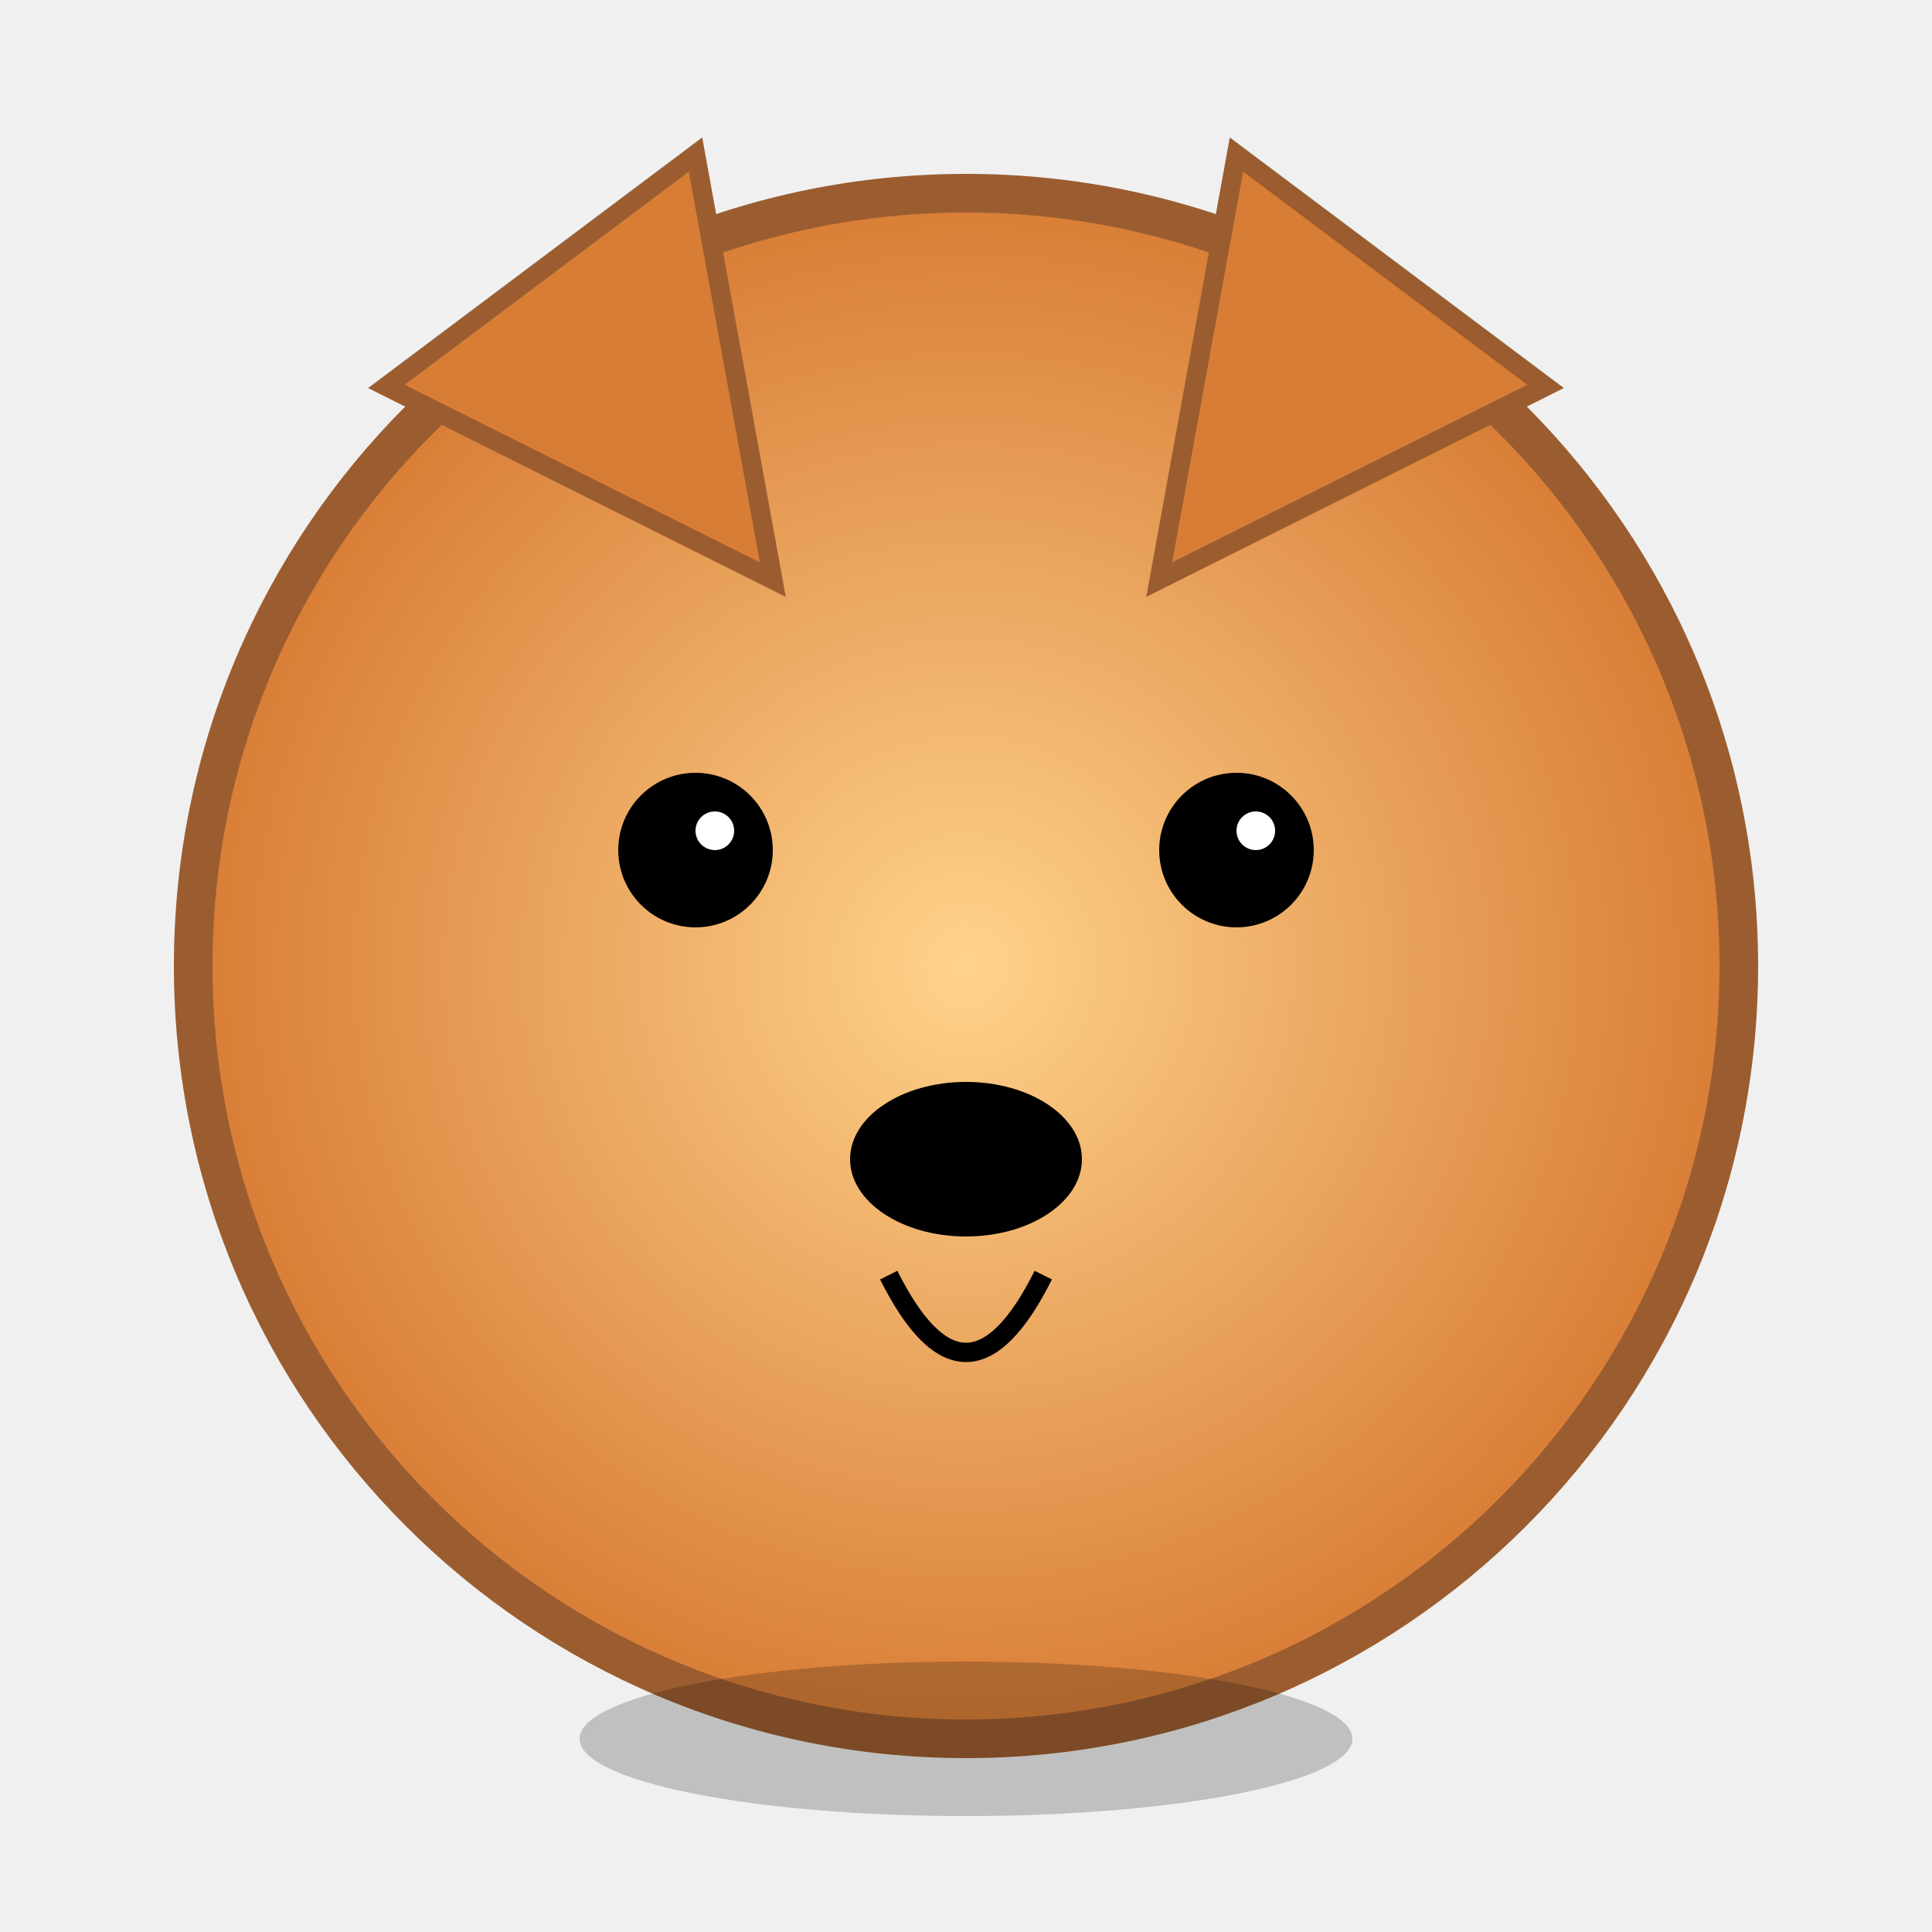
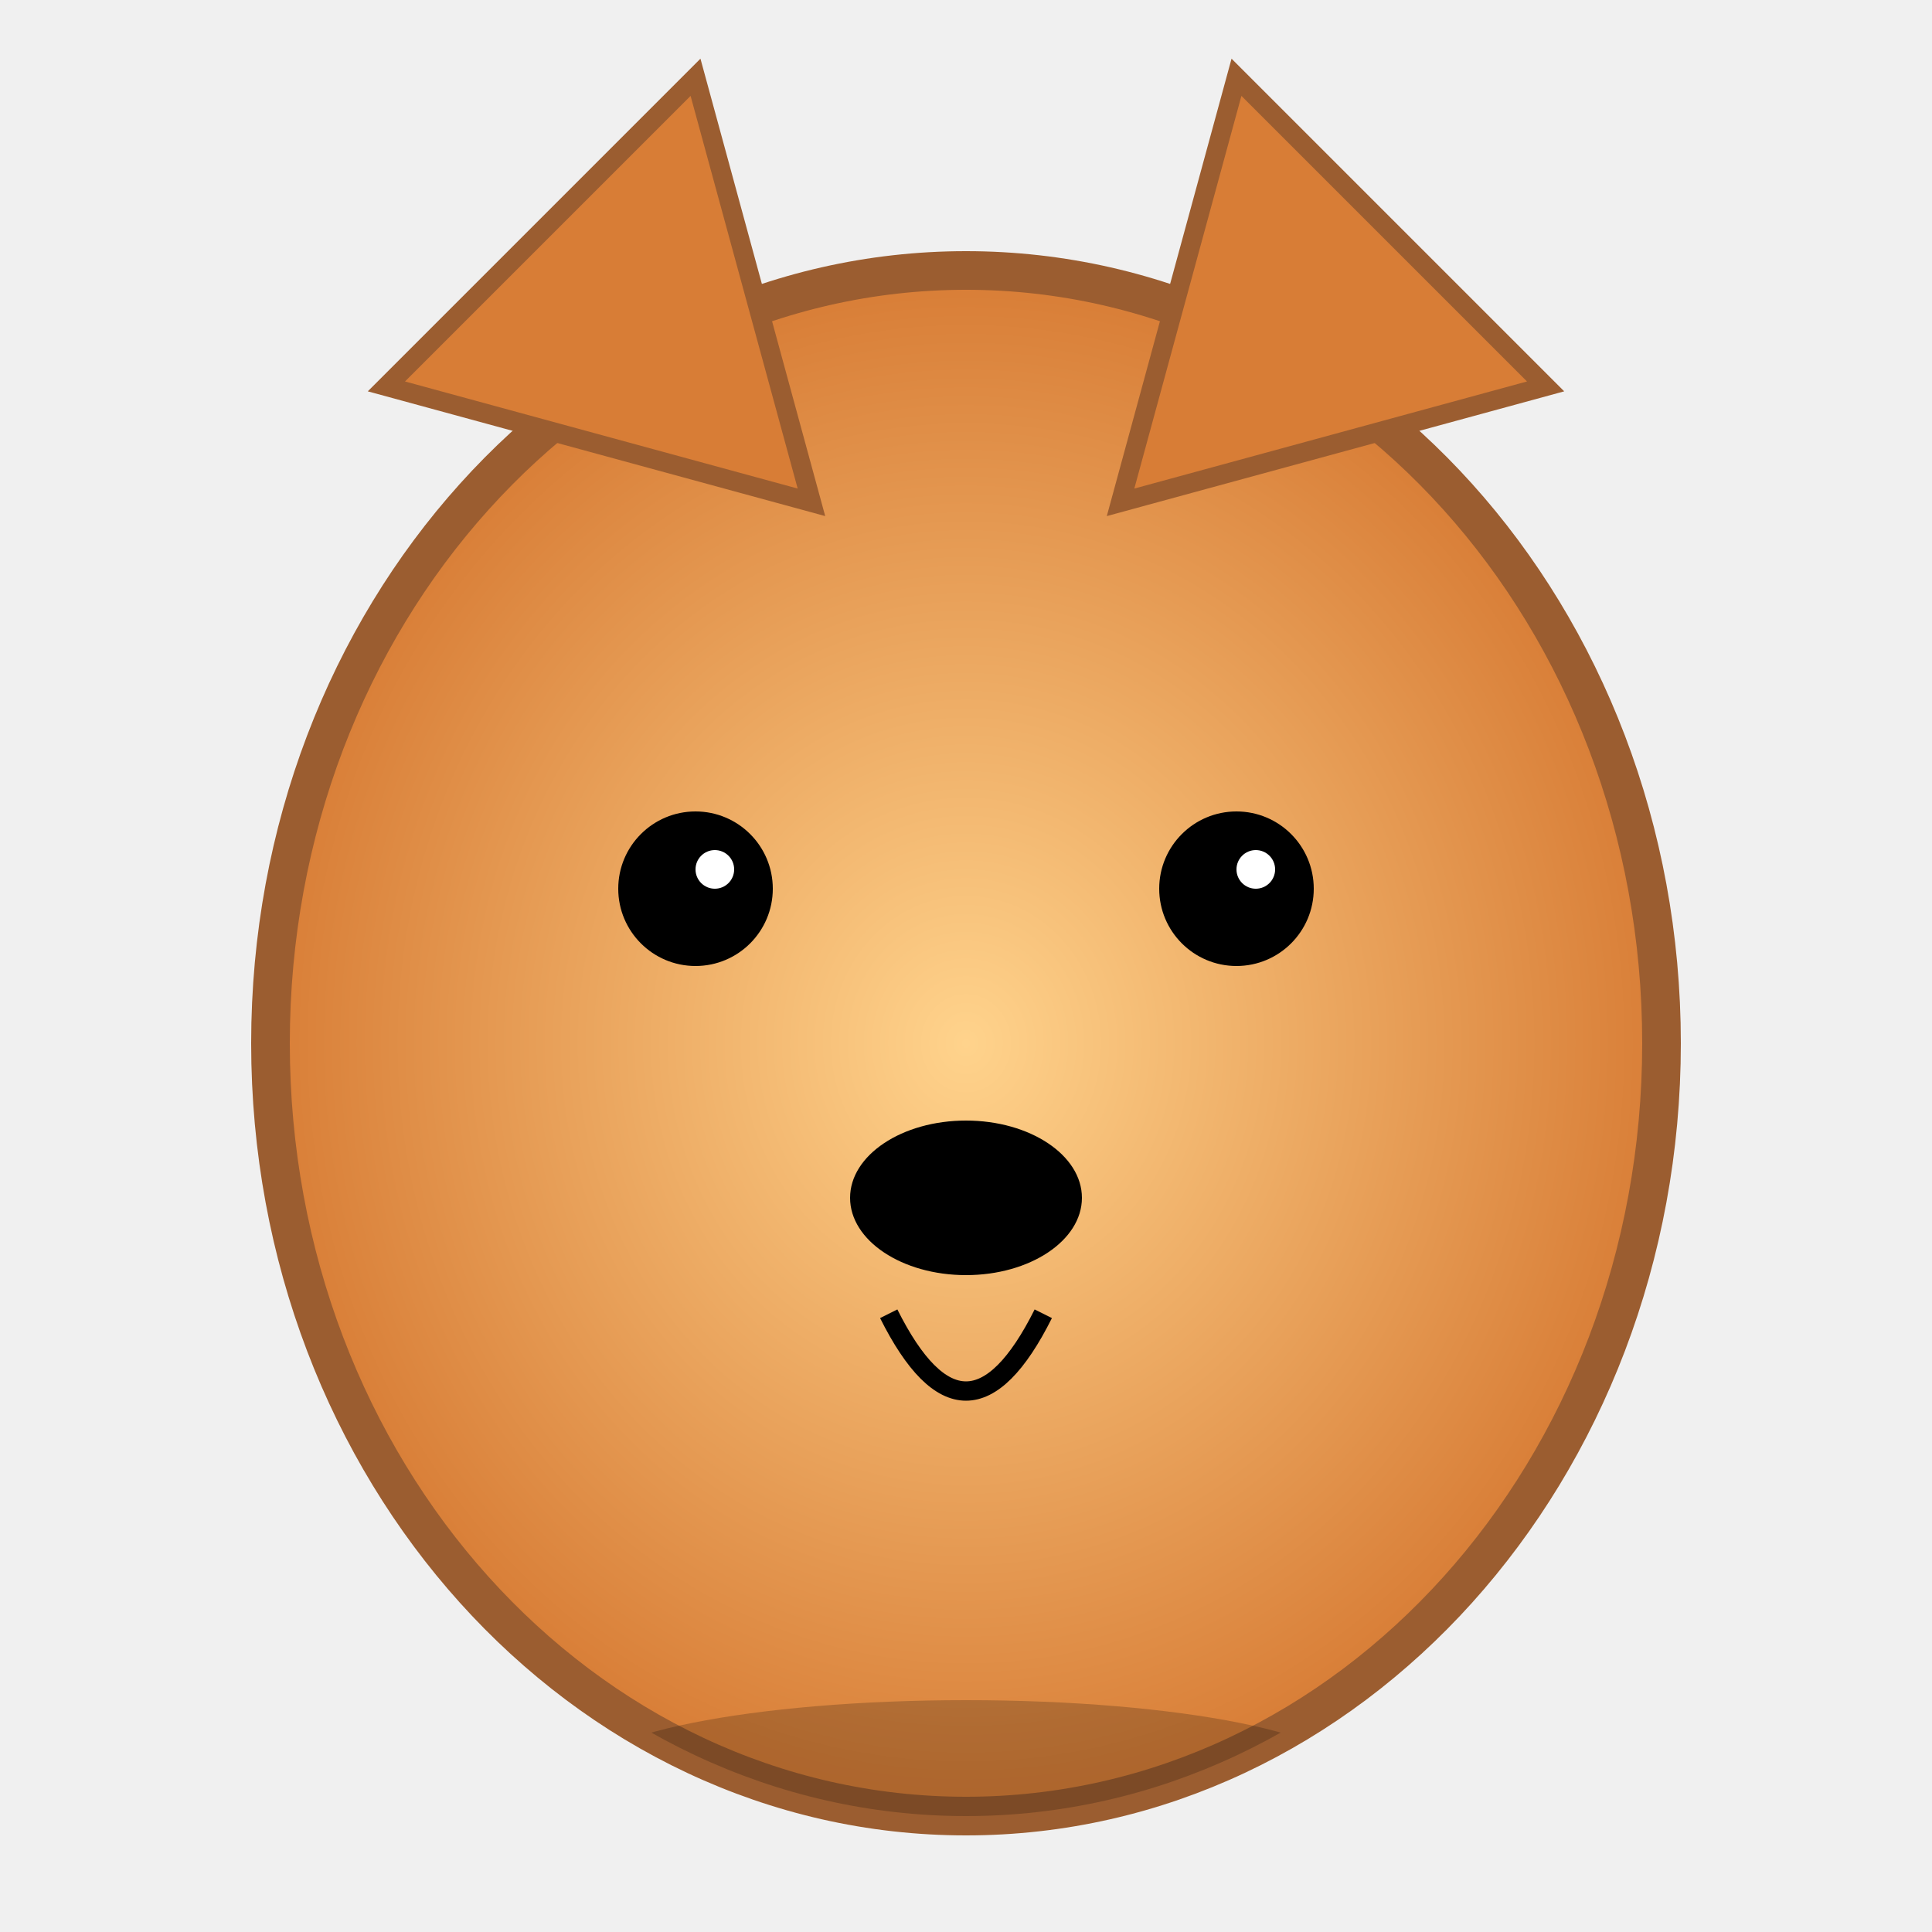
<svg xmlns="http://www.w3.org/2000/svg" viewBox="0 0 500 500">
  <defs>
    <radialGradient id="furGradient" cx="50%" cy="50%" r="50%">
      <stop offset="0%" stop-color="#FFD38C" />
      <stop offset="100%" stop-color="#D87D36" />
    </radialGradient>
  </defs>
-   <circle cx="250" cy="250" r="200" fill="url(#furGradient)" stroke="#9B5D30" stroke-width="10" />
-   <polygon points="100,100 180,40 200,150" fill="#D87D36" stroke="#9B5D30" stroke-width="5" />
-   <polygon points="400,100 320,40 300,150" fill="#D87D36" stroke="#9B5D30" stroke-width="5" />
-   <circle cx="180" cy="220" r="20" fill="black" />
-   <circle cx="320" cy="220" r="20" fill="black" />
-   <circle cx="185" cy="215" r="5" fill="white" />
-   <circle cx="325" cy="215" r="5" fill="white" />
-   <ellipse cx="250" cy="300" rx="30" ry="20" fill="black" />
-   <path d="M230,330 Q250,370 270,330" stroke="black" stroke-width="5" fill="none" />
-   <ellipse cx="250" cy="450" rx="100" ry="20" fill="rgba(0,0,0,0.2)" />
+   <ellipse cx="250" cy="270" rx="180" ry="200" fill="url(#furGradient)" stroke="#9B5D30" stroke-width="10" />
+   <polygon points="100,100 180,20 210,130" fill="#D87D36" stroke="#9B5D30" stroke-width="5" />
+   <polygon points="400,100 320,20 290,130" fill="#D87D36" stroke="#9B5D30" stroke-width="5" />
+   <circle cx="180" cy="230" r="20" fill="black" />
+   <circle cx="320" cy="230" r="20" fill="black" />
+   <circle cx="185" cy="225" r="5" fill="white" />
+   <circle cx="325" cy="225" r="5" fill="white" />
+   <ellipse cx="250" cy="310" rx="30" ry="20" fill="black" />
+   <path d="M230,340 Q250,380 270,340" stroke="black" stroke-width="5" fill="none" />
+   <ellipse cx="250" cy="460" rx="100" ry="20" fill="rgba(0,0,0,0.2)" clip-path="url(#faceClip)" />
+   <clipPath id="faceClip">
+     <ellipse cx="250" cy="270" rx="180" ry="200" />
+   </clipPath>
</svg>
